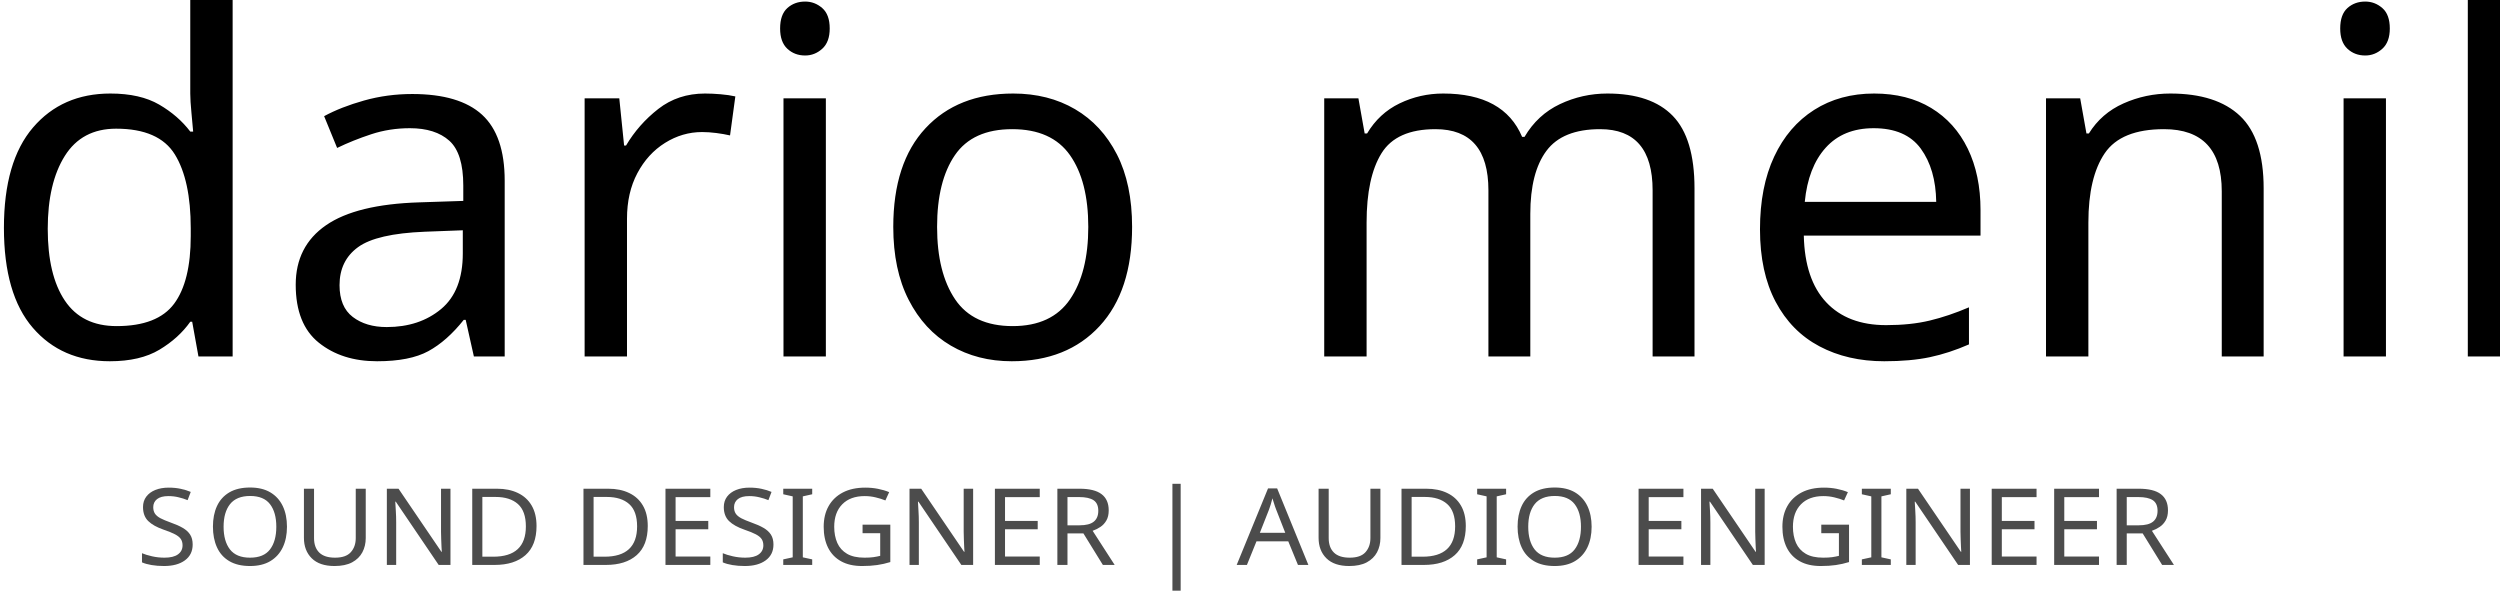
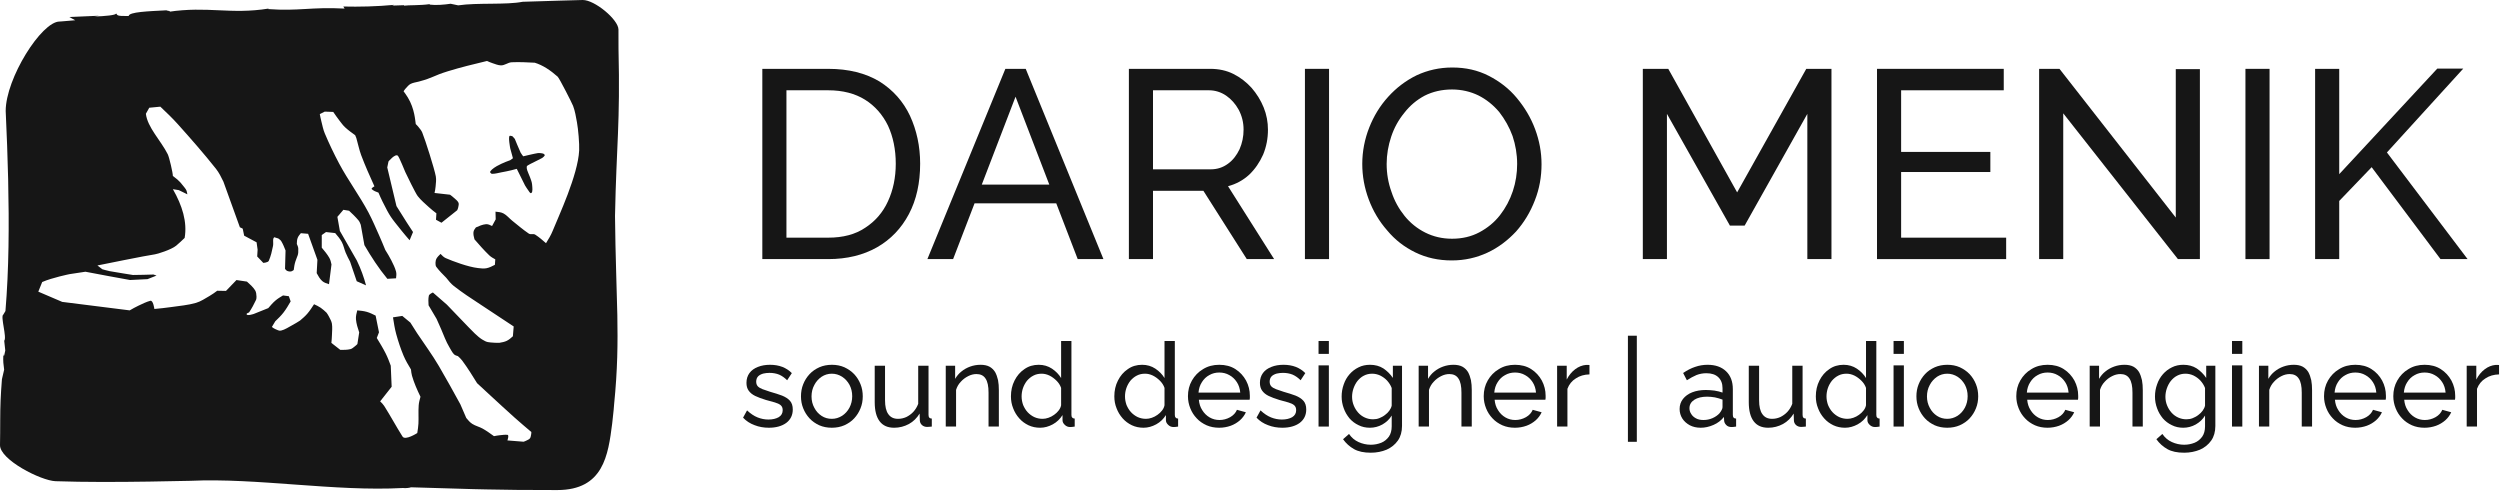
- <svg xmlns="http://www.w3.org/2000/svg" width="100%" height="100%" viewBox="0 0 649 154" version="1.1" xml:space="preserve" style="fill-rule:evenodd;clip-rule:evenodd;stroke-linejoin:round;stroke-miterlimit:2;">
-   <g transform="matrix(1,0,0,1,-190.558,-419.471)">
-     <g>
-       <g transform="matrix(1,0,0,1,-297.721,93.6031)">
-         <text x="482.42px" y="418.397px" style="font-family:'YuGothicUI-Regular', 'Yu Gothic UI', sans-serif;font-size:125px;">dario menik</text>
+ <svg xmlns="http://www.w3.org/2000/svg" width="100%" height="100%" viewBox="0 0 622 122" version="1.1" xml:space="preserve" style="fill-rule:evenodd;clip-rule:evenodd;stroke-linejoin:round;stroke-miterlimit:2;">
+   <g transform="matrix(1,0,0,1,-199.5,-451.037)">
+     <g id="logo2" transform="matrix(1,0,0,1,-110.5,0)">
+       <g transform="matrix(1,0,0,1,252.64,257.152)">
+         <g transform="matrix(66.6667,0,0,66.6667,241.36,258.348)">
+           <path d="M0.085,-0L0.085,-0.71L0.331,-0.71C0.407,-0.71 0.47,-0.694 0.522,-0.663C0.573,-0.631 0.611,-0.588 0.636,-0.535C0.661,-0.481 0.674,-0.421 0.674,-0.356C0.674,-0.284 0.66,-0.221 0.632,-0.168C0.604,-0.115 0.564,-0.073 0.513,-0.044C0.462,-0.015 0.401,-0 0.331,-0L0.085,-0ZM0.583,-0.356C0.583,-0.409 0.573,-0.457 0.554,-0.498C0.534,-0.539 0.505,-0.572 0.468,-0.595C0.431,-0.618 0.385,-0.63 0.331,-0.63L0.175,-0.63L0.175,-0.08L0.331,-0.08C0.386,-0.08 0.432,-0.092 0.469,-0.117C0.506,-0.141 0.535,-0.174 0.554,-0.216C0.573,-0.257 0.583,-0.304 0.583,-0.356Z" style="fill:rgb(22,22,22);fill-rule:nonzero;" />
+         </g>
+         <g transform="matrix(66.6667,0,0,66.6667,287.427,258.348)">
+           <path d="M0.301,-0.71L0.377,-0.71L0.667,-0L0.571,-0L0.491,-0.208L0.186,-0.208L0.106,-0L0.01,-0L0.301,-0.71ZM0.465,-0.278L0.339,-0.606L0.213,-0.278L0.465,-0.278Z" style="fill:rgb(22,22,22);fill-rule:nonzero;" />
+         </g>
+         <g transform="matrix(66.6667,0,0,66.6667,332.56,258.348)">
+           <path d="M0.085,-0L0.085,-0.71L0.389,-0.71C0.42,-0.71 0.449,-0.704 0.475,-0.691C0.501,-0.678 0.524,-0.66 0.543,-0.639C0.562,-0.617 0.577,-0.593 0.588,-0.566C0.599,-0.539 0.604,-0.511 0.604,-0.483C0.604,-0.45 0.598,-0.419 0.586,-0.39C0.573,-0.361 0.556,-0.336 0.534,-0.315C0.511,-0.294 0.485,-0.28 0.455,-0.272L0.627,-0L0.525,-0L0.363,-0.255L0.175,-0.255L0.175,-0L0.085,-0ZM0.175,-0.335L0.39,-0.335C0.415,-0.335 0.436,-0.342 0.455,-0.356C0.473,-0.369 0.487,-0.387 0.498,-0.41C0.508,-0.433 0.513,-0.457 0.513,-0.483C0.513,-0.51 0.507,-0.534 0.495,-0.557C0.483,-0.579 0.467,-0.597 0.448,-0.61C0.429,-0.623 0.407,-0.63 0.384,-0.63L0.175,-0.63L0.175,-0.335Z" style="fill:rgb(22,22,22);fill-rule:nonzero;" />
+         </g>
+         <g transform="matrix(66.6667,0,0,66.6667,376.36,258.348)">
+           <rect x="0.085" y="-0.71" width="0.09" height="0.71" style="fill:rgb(22,22,22);fill-rule:nonzero;" />
+         </g>
+         <g transform="matrix(66.6667,0,0,66.6667,393.693,258.348)">
+           <path d="M0.373,0.005C0.323,0.005 0.278,-0.005 0.237,-0.025C0.196,-0.045 0.161,-0.072 0.132,-0.107C0.102,-0.141 0.079,-0.18 0.063,-0.223C0.047,-0.266 0.039,-0.31 0.039,-0.355C0.039,-0.402 0.048,-0.448 0.065,-0.491C0.082,-0.534 0.105,-0.572 0.136,-0.606C0.166,-0.639 0.201,-0.666 0.242,-0.686C0.283,-0.705 0.327,-0.715 0.375,-0.715C0.425,-0.715 0.47,-0.705 0.511,-0.684C0.552,-0.663 0.587,-0.636 0.616,-0.601C0.645,-0.566 0.668,-0.528 0.684,-0.485C0.7,-0.442 0.708,-0.399 0.708,-0.354C0.708,-0.307 0.7,-0.262 0.683,-0.219C0.666,-0.175 0.643,-0.137 0.613,-0.103C0.582,-0.07 0.547,-0.043 0.506,-0.024C0.465,-0.005 0.421,0.005 0.373,0.005ZM0.13,-0.355C0.13,-0.319 0.136,-0.284 0.148,-0.251C0.159,-0.217 0.176,-0.187 0.197,-0.161C0.218,-0.135 0.244,-0.114 0.274,-0.099C0.304,-0.084 0.337,-0.076 0.374,-0.076C0.412,-0.076 0.446,-0.084 0.476,-0.1C0.506,-0.116 0.532,-0.137 0.553,-0.164C0.574,-0.191 0.59,-0.221 0.601,-0.254C0.612,-0.287 0.617,-0.321 0.617,-0.355C0.617,-0.391 0.611,-0.426 0.6,-0.459C0.588,-0.492 0.571,-0.522 0.55,-0.549C0.528,-0.575 0.502,-0.596 0.472,-0.611C0.443,-0.625 0.41,-0.633 0.374,-0.633C0.336,-0.633 0.302,-0.625 0.272,-0.61C0.242,-0.594 0.217,-0.573 0.196,-0.546C0.174,-0.519 0.158,-0.49 0.147,-0.457C0.136,-0.424 0.13,-0.39 0.13,-0.355Z" style="fill:rgb(22,22,22);fill-rule:nonzero;" />
+         </g>
+         <g transform="matrix(66.6667,0,0,66.6667,460.427,258.348)">
+           <path d="M0.699,-0L0.699,-0.542L0.465,-0.125L0.41,-0.125L0.175,-0.542L0.175,-0L0.085,-0L0.085,-0.71L0.18,-0.71L0.437,-0.249L0.695,-0.71L0.789,-0.71L0.789,-0L0.699,-0Z" style="fill:rgb(22,22,22);fill-rule:nonzero;" />
+         </g>
+         <g transform="matrix(66.6667,0,0,66.6667,518.693,258.348)">
+           <path d="M0.567,-0.08L0.567,-0L0.085,-0L0.085,-0.71L0.558,-0.71L0.558,-0.63L0.175,-0.63L0.175,-0.4L0.508,-0.4L0.508,-0.325L0.175,-0.325L0.175,-0.08L0.567,-0.08Z" style="fill:rgb(22,22,22);fill-rule:nonzero;" />
+         </g>
+         <g transform="matrix(66.6667,0,0,66.6667,559.027,258.348)">
+           <path d="M0.175,-0.544L0.175,-0L0.085,-0L0.085,-0.71L0.161,-0.71L0.595,-0.155L0.595,-0.709L0.685,-0.709L0.685,-0L0.603,-0L0.175,-0.544Z" style="fill:rgb(22,22,22);fill-rule:nonzero;" />
+         </g>
+         <g transform="matrix(66.6667,0,0,66.6667,610.36,258.348)">
+           <rect x="0.085" y="-0.71" width="0.09" height="0.71" style="fill:rgb(22,22,22);fill-rule:nonzero;" />
+         </g>
+         <g transform="matrix(66.6667,0,0,66.6667,627.693,258.348)">
+           <path d="M0.085,-0L0.085,-0.71L0.175,-0.71L0.175,-0.317L0.541,-0.711L0.638,-0.711L0.353,-0.398L0.654,-0L0.553,-0L0.296,-0.343L0.175,-0.217L0.175,-0L0.085,-0Z" style="fill:rgb(22,22,22);fill-rule:nonzero;" />
+         </g>
+         <g transform="matrix(29.1667,0,0,29.1667,241.36,300.015)">
+           <path d="M0.25,0.01C0.207,0.01 0.166,0.003 0.128,-0.012C0.09,-0.026 0.057,-0.047 0.03,-0.076L0.064,-0.138C0.094,-0.11 0.124,-0.09 0.154,-0.078C0.184,-0.066 0.215,-0.06 0.246,-0.06C0.282,-0.06 0.311,-0.067 0.334,-0.08C0.357,-0.094 0.368,-0.114 0.368,-0.14C0.368,-0.159 0.362,-0.173 0.35,-0.183C0.339,-0.192 0.322,-0.2 0.301,-0.206C0.28,-0.212 0.254,-0.219 0.225,-0.227C0.189,-0.238 0.159,-0.249 0.134,-0.261C0.109,-0.273 0.091,-0.288 0.078,-0.306C0.065,-0.324 0.059,-0.346 0.059,-0.373C0.059,-0.406 0.068,-0.434 0.085,-0.457C0.102,-0.48 0.126,-0.497 0.157,-0.509C0.187,-0.521 0.221,-0.527 0.26,-0.527C0.299,-0.527 0.334,-0.521 0.365,-0.509C0.396,-0.497 0.423,-0.479 0.446,-0.456L0.406,-0.395C0.385,-0.416 0.363,-0.432 0.338,-0.443C0.313,-0.453 0.286,-0.458 0.255,-0.458C0.237,-0.458 0.219,-0.456 0.202,-0.452C0.185,-0.447 0.17,-0.44 0.159,-0.429C0.148,-0.418 0.142,-0.402 0.142,-0.383C0.142,-0.366 0.147,-0.353 0.156,-0.343C0.165,-0.334 0.178,-0.326 0.196,-0.319C0.213,-0.313 0.235,-0.305 0.26,-0.297C0.299,-0.286 0.334,-0.275 0.363,-0.264C0.392,-0.252 0.414,-0.238 0.43,-0.22C0.446,-0.202 0.454,-0.177 0.454,-0.146C0.454,-0.097 0.435,-0.059 0.398,-0.031C0.361,-0.004 0.311,0.01 0.25,0.01Z" style="fill:rgb(22,22,22);fill-rule:nonzero;" />
+         </g>
+         <g transform="matrix(29.1667,0,0,29.1667,255.593,300.015)">
+           <path d="M0.299,0.01C0.26,0.01 0.224,0.003 0.192,-0.011C0.16,-0.026 0.132,-0.045 0.109,-0.07C0.086,-0.095 0.068,-0.123 0.055,-0.156C0.042,-0.188 0.036,-0.222 0.036,-0.258C0.036,-0.294 0.042,-0.329 0.055,-0.361C0.068,-0.394 0.086,-0.422 0.109,-0.447C0.132,-0.472 0.16,-0.491 0.193,-0.506C0.225,-0.52 0.261,-0.527 0.3,-0.527C0.339,-0.527 0.374,-0.52 0.406,-0.506C0.438,-0.491 0.466,-0.472 0.49,-0.447C0.513,-0.422 0.531,-0.394 0.544,-0.361C0.557,-0.329 0.563,-0.294 0.563,-0.258C0.563,-0.222 0.557,-0.188 0.544,-0.156C0.531,-0.123 0.513,-0.095 0.49,-0.07C0.467,-0.045 0.439,-0.026 0.406,-0.011C0.374,0.003 0.338,0.01 0.299,0.01ZM0.126,-0.257C0.126,-0.221 0.134,-0.189 0.15,-0.16C0.165,-0.131 0.186,-0.108 0.212,-0.091C0.238,-0.074 0.267,-0.066 0.299,-0.066C0.331,-0.066 0.36,-0.075 0.387,-0.092C0.413,-0.109 0.434,-0.132 0.45,-0.162C0.465,-0.191 0.473,-0.223 0.473,-0.259C0.473,-0.295 0.465,-0.327 0.45,-0.356C0.434,-0.385 0.413,-0.408 0.387,-0.425C0.36,-0.442 0.331,-0.451 0.299,-0.451C0.267,-0.451 0.238,-0.442 0.212,-0.425C0.186,-0.407 0.165,-0.384 0.15,-0.355C0.134,-0.326 0.126,-0.293 0.126,-0.257Z" style="fill:rgb(22,22,22);fill-rule:nonzero;" />
+         </g>
+         <g transform="matrix(29.1667,0,0,29.1667,273.064,300.015)">
+           <path d="M0.066,-0.208L0.066,-0.519L0.154,-0.519L0.154,-0.225C0.154,-0.172 0.163,-0.132 0.182,-0.106C0.201,-0.079 0.228,-0.066 0.265,-0.066C0.289,-0.066 0.312,-0.071 0.335,-0.081C0.357,-0.092 0.377,-0.106 0.395,-0.125C0.413,-0.145 0.427,-0.167 0.437,-0.194L0.437,-0.519L0.525,-0.519L0.525,-0.1C0.525,-0.089 0.527,-0.081 0.532,-0.076C0.536,-0.071 0.543,-0.069 0.553,-0.068L0.553,-0C0.543,0.001 0.535,0.002 0.53,0.002C0.524,0.003 0.518,0.003 0.513,0.003C0.496,0.003 0.482,-0.002 0.47,-0.012C0.458,-0.023 0.452,-0.035 0.451,-0.051L0.449,-0.111C0.426,-0.073 0.396,-0.043 0.358,-0.022C0.319,-0.001 0.277,0.01 0.232,0.01C0.177,0.01 0.136,-0.008 0.108,-0.045C0.08,-0.082 0.066,-0.136 0.066,-0.208Z" style="fill:rgb(22,22,22);fill-rule:nonzero;" />
+         </g>
+         <g transform="matrix(29.1667,0,0,29.1667,290.593,300.015)">
+           <path d="M0.524,-0L0.436,-0L0.436,-0.289C0.436,-0.344 0.428,-0.384 0.41,-0.41C0.394,-0.435 0.368,-0.448 0.333,-0.448C0.309,-0.448 0.285,-0.442 0.262,-0.43C0.238,-0.418 0.217,-0.402 0.199,-0.382C0.18,-0.362 0.167,-0.339 0.159,-0.313L0.159,-0L0.071,-0L0.071,-0.519L0.151,-0.519L0.151,-0.407C0.165,-0.431 0.183,-0.453 0.205,-0.47C0.227,-0.488 0.252,-0.502 0.28,-0.512C0.308,-0.522 0.337,-0.527 0.368,-0.527C0.398,-0.527 0.423,-0.522 0.444,-0.511C0.464,-0.5 0.48,-0.484 0.492,-0.465C0.503,-0.445 0.511,-0.422 0.517,-0.396C0.522,-0.37 0.524,-0.341 0.524,-0.31L0.524,-0Z" style="fill:rgb(22,22,22);fill-rule:nonzero;" />
+         </g>
+         <g transform="matrix(29.1667,0,0,29.1667,307.802,300.015)">
+           <path d="M0.037,-0.258C0.037,-0.307 0.047,-0.352 0.068,-0.393C0.088,-0.433 0.116,-0.466 0.152,-0.49C0.187,-0.515 0.228,-0.527 0.274,-0.527C0.316,-0.527 0.354,-0.516 0.387,-0.494C0.42,-0.472 0.446,-0.445 0.465,-0.414L0.465,-0.73L0.553,-0.73L0.553,-0.1C0.553,-0.089 0.555,-0.082 0.56,-0.077C0.564,-0.071 0.571,-0.069 0.581,-0.068L0.581,-0C0.564,0.003 0.551,0.004 0.542,0.004C0.525,0.004 0.509,-0.002 0.497,-0.014C0.484,-0.026 0.477,-0.039 0.477,-0.054L0.477,-0.098C0.456,-0.065 0.429,-0.038 0.394,-0.019C0.359,0 0.323,0.01 0.286,0.01C0.25,0.01 0.217,0.003 0.187,-0.011C0.156,-0.026 0.13,-0.045 0.108,-0.07C0.085,-0.096 0.068,-0.124 0.056,-0.156C0.043,-0.188 0.037,-0.222 0.037,-0.258ZM0.465,-0.182L0.465,-0.33C0.457,-0.353 0.444,-0.373 0.426,-0.391C0.408,-0.409 0.388,-0.424 0.366,-0.435C0.343,-0.446 0.321,-0.451 0.299,-0.451C0.273,-0.451 0.25,-0.446 0.229,-0.435C0.207,-0.424 0.19,-0.409 0.174,-0.391C0.16,-0.373 0.148,-0.352 0.14,-0.329C0.132,-0.306 0.128,-0.282 0.128,-0.257C0.128,-0.231 0.133,-0.207 0.141,-0.184C0.151,-0.161 0.163,-0.14 0.18,-0.122C0.196,-0.105 0.215,-0.091 0.236,-0.081C0.258,-0.071 0.282,-0.066 0.307,-0.066C0.323,-0.066 0.34,-0.069 0.357,-0.075C0.374,-0.081 0.39,-0.089 0.405,-0.1C0.42,-0.11 0.433,-0.123 0.444,-0.137C0.455,-0.151 0.462,-0.166 0.465,-0.182Z" style="fill:rgb(22,22,22);fill-rule:nonzero;" />
+         </g>
+         <g transform="matrix(29.1667,0,0,29.1667,333.527,300.015)">
+           <path d="M0.037,-0.258C0.037,-0.307 0.047,-0.352 0.068,-0.393C0.088,-0.433 0.116,-0.466 0.152,-0.49C0.187,-0.515 0.228,-0.527 0.274,-0.527C0.316,-0.527 0.354,-0.516 0.387,-0.494C0.42,-0.472 0.446,-0.445 0.465,-0.414L0.465,-0.73L0.553,-0.73L0.553,-0.1C0.553,-0.089 0.555,-0.082 0.56,-0.077C0.564,-0.071 0.571,-0.069 0.581,-0.068L0.581,-0C0.564,0.003 0.551,0.004 0.542,0.004C0.525,0.004 0.509,-0.002 0.497,-0.014C0.484,-0.026 0.477,-0.039 0.477,-0.054L0.477,-0.098C0.456,-0.065 0.429,-0.038 0.394,-0.019C0.359,0 0.323,0.01 0.286,0.01C0.25,0.01 0.217,0.003 0.187,-0.011C0.156,-0.026 0.13,-0.045 0.108,-0.07C0.085,-0.096 0.068,-0.124 0.056,-0.156C0.043,-0.188 0.037,-0.222 0.037,-0.258ZM0.465,-0.182L0.465,-0.33C0.457,-0.353 0.444,-0.373 0.426,-0.391C0.408,-0.409 0.388,-0.424 0.366,-0.435C0.343,-0.446 0.321,-0.451 0.299,-0.451C0.273,-0.451 0.25,-0.446 0.229,-0.435C0.207,-0.424 0.19,-0.409 0.174,-0.391C0.16,-0.373 0.148,-0.352 0.14,-0.329C0.132,-0.306 0.128,-0.282 0.128,-0.257C0.128,-0.231 0.133,-0.207 0.141,-0.184C0.151,-0.161 0.163,-0.14 0.18,-0.122C0.196,-0.105 0.215,-0.091 0.236,-0.081C0.258,-0.071 0.282,-0.066 0.307,-0.066C0.323,-0.066 0.34,-0.069 0.357,-0.075C0.374,-0.081 0.39,-0.089 0.405,-0.1C0.42,-0.11 0.433,-0.123 0.444,-0.137C0.455,-0.151 0.462,-0.166 0.465,-0.182Z" style="fill:rgb(22,22,22);fill-rule:nonzero;" />
+         </g>
+         <g transform="matrix(29.1667,0,0,29.1667,351.873,300.015)">
+           <path d="M0.302,0.01C0.263,0.01 0.227,0.003 0.195,-0.011C0.162,-0.026 0.134,-0.045 0.111,-0.07C0.087,-0.095 0.069,-0.123 0.056,-0.156C0.043,-0.188 0.036,-0.223 0.036,-0.259C0.036,-0.308 0.047,-0.353 0.07,-0.393C0.093,-0.433 0.124,-0.466 0.165,-0.49C0.205,-0.515 0.251,-0.527 0.303,-0.527C0.356,-0.527 0.402,-0.515 0.441,-0.49C0.48,-0.465 0.51,-0.432 0.532,-0.392C0.553,-0.352 0.564,-0.309 0.564,-0.263C0.564,-0.256 0.564,-0.25 0.564,-0.243C0.563,-0.237 0.563,-0.232 0.562,-0.229L0.129,-0.229C0.132,-0.195 0.141,-0.166 0.158,-0.14C0.174,-0.114 0.195,-0.093 0.221,-0.078C0.247,-0.063 0.275,-0.056 0.305,-0.056C0.337,-0.056 0.367,-0.064 0.396,-0.08C0.424,-0.096 0.443,-0.117 0.454,-0.143L0.53,-0.122C0.519,-0.097 0.502,-0.074 0.48,-0.054C0.457,-0.034 0.431,-0.018 0.401,-0.007C0.37,0.004 0.337,0.01 0.302,0.01ZM0.126,-0.29L0.482,-0.29C0.479,-0.324 0.47,-0.353 0.453,-0.379C0.436,-0.405 0.415,-0.425 0.389,-0.439C0.363,-0.454 0.334,-0.461 0.303,-0.461C0.272,-0.461 0.244,-0.454 0.218,-0.439C0.192,-0.425 0.171,-0.405 0.155,-0.379C0.138,-0.353 0.129,-0.324 0.126,-0.29Z" style="fill:rgb(22,22,22);fill-rule:nonzero;" />
+         </g>
+         <g transform="matrix(29.1667,0,0,29.1667,369.11,300.015)">
+           <path d="M0.25,0.01C0.207,0.01 0.166,0.003 0.128,-0.012C0.09,-0.026 0.057,-0.047 0.03,-0.076L0.064,-0.138C0.094,-0.11 0.124,-0.09 0.154,-0.078C0.184,-0.066 0.215,-0.06 0.246,-0.06C0.282,-0.06 0.311,-0.067 0.334,-0.08C0.357,-0.094 0.368,-0.114 0.368,-0.14C0.368,-0.159 0.362,-0.173 0.35,-0.183C0.339,-0.192 0.322,-0.2 0.301,-0.206C0.28,-0.212 0.254,-0.219 0.225,-0.227C0.189,-0.238 0.159,-0.249 0.134,-0.261C0.109,-0.273 0.091,-0.288 0.078,-0.306C0.065,-0.324 0.059,-0.346 0.059,-0.373C0.059,-0.406 0.068,-0.434 0.085,-0.457C0.102,-0.48 0.126,-0.497 0.157,-0.509C0.187,-0.521 0.221,-0.527 0.26,-0.527C0.299,-0.527 0.334,-0.521 0.365,-0.509C0.396,-0.497 0.423,-0.479 0.446,-0.456L0.406,-0.395C0.385,-0.416 0.363,-0.432 0.338,-0.443C0.313,-0.453 0.286,-0.458 0.255,-0.458C0.237,-0.458 0.219,-0.456 0.202,-0.452C0.185,-0.447 0.17,-0.44 0.159,-0.429C0.148,-0.418 0.142,-0.402 0.142,-0.383C0.142,-0.366 0.147,-0.353 0.156,-0.343C0.165,-0.334 0.178,-0.326 0.196,-0.319C0.213,-0.313 0.235,-0.305 0.26,-0.297C0.299,-0.286 0.334,-0.275 0.363,-0.264C0.392,-0.252 0.414,-0.238 0.43,-0.22C0.446,-0.202 0.454,-0.177 0.454,-0.146C0.454,-0.097 0.435,-0.059 0.398,-0.031C0.361,-0.004 0.311,0.01 0.25,0.01Z" style="fill:rgb(22,22,22);fill-rule:nonzero;" />
+         </g>
+         <g transform="matrix(29.1667,0,0,29.1667,383.343,300.015)">
+           <path d="M0.071,-0L0.071,-0.522L0.159,-0.522L0.159,-0L0.071,-0ZM0.071,-0.62L0.071,-0.73L0.159,-0.73L0.159,-0.62L0.071,-0.62Z" style="fill:rgb(22,22,22);fill-rule:nonzero;" />
+         </g>
+         <g transform="matrix(29.1667,0,0,29.1667,390.052,300.015)">
+           <path d="M0.279,0.01C0.244,0.01 0.211,0.003 0.182,-0.012C0.152,-0.026 0.126,-0.046 0.105,-0.07C0.084,-0.096 0.067,-0.124 0.056,-0.156C0.044,-0.188 0.038,-0.221 0.038,-0.256C0.038,-0.293 0.044,-0.327 0.056,-0.36C0.067,-0.393 0.084,-0.422 0.106,-0.447C0.127,-0.471 0.153,-0.491 0.182,-0.505C0.211,-0.52 0.244,-0.527 0.28,-0.527C0.323,-0.527 0.361,-0.517 0.394,-0.496C0.426,-0.474 0.453,-0.448 0.475,-0.415L0.475,-0.519L0.553,-0.519L0.553,-0.005C0.553,0.044 0.541,0.086 0.518,0.119C0.494,0.153 0.462,0.179 0.422,0.197C0.381,0.214 0.336,0.223 0.287,0.223C0.228,0.223 0.18,0.213 0.143,0.192C0.106,0.171 0.075,0.143 0.05,0.108L0.101,0.063C0.122,0.094 0.149,0.117 0.182,0.132C0.215,0.147 0.25,0.155 0.287,0.155C0.319,0.155 0.348,0.149 0.376,0.138C0.403,0.127 0.424,0.109 0.441,0.086C0.457,0.063 0.465,0.033 0.465,-0.002L0.465,-0.094C0.446,-0.062 0.419,-0.037 0.386,-0.018C0.352,0.001 0.316,0.01 0.279,0.01ZM0.306,-0.062C0.325,-0.062 0.343,-0.065 0.36,-0.072C0.377,-0.079 0.393,-0.087 0.408,-0.099C0.423,-0.11 0.435,-0.122 0.445,-0.136C0.455,-0.15 0.462,-0.164 0.465,-0.179L0.465,-0.329C0.456,-0.353 0.442,-0.374 0.425,-0.393C0.408,-0.411 0.388,-0.425 0.366,-0.436C0.344,-0.446 0.321,-0.451 0.298,-0.451C0.271,-0.451 0.248,-0.445 0.227,-0.434C0.205,-0.423 0.188,-0.407 0.173,-0.389C0.158,-0.37 0.147,-0.348 0.139,-0.325C0.131,-0.302 0.127,-0.278 0.127,-0.254C0.127,-0.228 0.132,-0.203 0.141,-0.181C0.15,-0.158 0.163,-0.137 0.179,-0.119C0.195,-0.101 0.214,-0.087 0.236,-0.077C0.258,-0.067 0.281,-0.062 0.306,-0.062Z" style="fill:rgb(22,22,22);fill-rule:nonzero;" />
+         </g>
+         <g transform="matrix(29.1667,0,0,29.1667,408.252,300.015)">
+           <path d="M0.524,-0L0.436,-0L0.436,-0.289C0.436,-0.344 0.428,-0.384 0.41,-0.41C0.394,-0.435 0.368,-0.448 0.333,-0.448C0.309,-0.448 0.285,-0.442 0.262,-0.43C0.238,-0.418 0.217,-0.402 0.199,-0.382C0.18,-0.362 0.167,-0.339 0.159,-0.313L0.159,-0L0.071,-0L0.071,-0.519L0.151,-0.519L0.151,-0.407C0.165,-0.431 0.183,-0.453 0.205,-0.47C0.227,-0.488 0.252,-0.502 0.28,-0.512C0.308,-0.522 0.337,-0.527 0.368,-0.527C0.398,-0.527 0.423,-0.522 0.444,-0.511C0.464,-0.5 0.48,-0.484 0.492,-0.465C0.503,-0.445 0.511,-0.422 0.517,-0.396C0.522,-0.37 0.524,-0.341 0.524,-0.31L0.524,-0Z" style="fill:rgb(22,22,22);fill-rule:nonzero;" />
+         </g>
+         <g transform="matrix(29.1667,0,0,29.1667,425.46,300.015)">
+           <path d="M0.302,0.01C0.263,0.01 0.227,0.003 0.195,-0.011C0.162,-0.026 0.134,-0.045 0.111,-0.07C0.087,-0.095 0.069,-0.123 0.056,-0.156C0.043,-0.188 0.036,-0.223 0.036,-0.259C0.036,-0.308 0.047,-0.353 0.07,-0.393C0.093,-0.433 0.124,-0.466 0.165,-0.49C0.205,-0.515 0.251,-0.527 0.303,-0.527C0.356,-0.527 0.402,-0.515 0.441,-0.49C0.48,-0.465 0.51,-0.432 0.532,-0.392C0.553,-0.352 0.564,-0.309 0.564,-0.263C0.564,-0.256 0.564,-0.25 0.564,-0.243C0.563,-0.237 0.563,-0.232 0.562,-0.229L0.129,-0.229C0.132,-0.195 0.141,-0.166 0.158,-0.14C0.174,-0.114 0.195,-0.093 0.221,-0.078C0.247,-0.063 0.275,-0.056 0.305,-0.056C0.337,-0.056 0.367,-0.064 0.396,-0.08C0.424,-0.096 0.443,-0.117 0.454,-0.143L0.53,-0.122C0.519,-0.097 0.502,-0.074 0.48,-0.054C0.457,-0.034 0.431,-0.018 0.401,-0.007C0.37,0.004 0.337,0.01 0.302,0.01ZM0.126,-0.29L0.482,-0.29C0.479,-0.324 0.47,-0.353 0.453,-0.379C0.436,-0.405 0.415,-0.425 0.389,-0.439C0.363,-0.454 0.334,-0.461 0.303,-0.461C0.272,-0.461 0.244,-0.454 0.218,-0.439C0.192,-0.425 0.171,-0.405 0.155,-0.379C0.138,-0.353 0.129,-0.324 0.126,-0.29Z" style="fill:rgb(22,22,22);fill-rule:nonzero;" />
+         </g>
+         <g transform="matrix(29.1667,0,0,29.1667,442.698,300.015)">
+           <path d="M0.347,-0.445C0.303,-0.444 0.264,-0.433 0.231,-0.411C0.197,-0.39 0.173,-0.36 0.159,-0.322L0.159,-0L0.071,-0L0.071,-0.519L0.153,-0.519L0.153,-0.401C0.171,-0.437 0.195,-0.466 0.225,-0.489C0.254,-0.511 0.285,-0.523 0.318,-0.526L0.335,-0.526C0.34,-0.526 0.344,-0.526 0.347,-0.525L0.347,-0.445Z" style="fill:rgb(22,22,22);fill-rule:nonzero;" />
+         </g>
+         <g transform="matrix(29.1667,0,0,29.1667,459.993,300.015)">
+           <rect x="0.082" y="-0.775" width="0.076" height="0.905" style="fill:rgb(22,22,22);fill-rule:nonzero;" />
+         </g>
+         <g transform="matrix(29.1667,0,0,29.1667,474.373,300.015)">
+           <path d="M0.03,-0.15C0.03,-0.183 0.04,-0.212 0.059,-0.236C0.078,-0.26 0.104,-0.279 0.137,-0.292C0.17,-0.305 0.209,-0.312 0.253,-0.312C0.276,-0.312 0.301,-0.31 0.327,-0.307C0.353,-0.303 0.376,-0.297 0.396,-0.29L0.396,-0.328C0.396,-0.367 0.384,-0.398 0.36,-0.421C0.336,-0.444 0.302,-0.455 0.258,-0.455C0.229,-0.455 0.202,-0.45 0.175,-0.44C0.149,-0.429 0.121,-0.414 0.092,-0.395L0.06,-0.457C0.094,-0.48 0.128,-0.498 0.162,-0.509C0.196,-0.521 0.231,-0.527 0.268,-0.527C0.335,-0.527 0.387,-0.509 0.426,-0.472C0.465,-0.435 0.484,-0.384 0.484,-0.319L0.484,-0.1C0.484,-0.089 0.486,-0.081 0.491,-0.076C0.495,-0.071 0.502,-0.069 0.512,-0.068L0.512,-0C0.503,0.001 0.496,0.002 0.49,0.003C0.483,0.004 0.478,0.004 0.474,0.004C0.453,0.004 0.438,-0.002 0.428,-0.013C0.417,-0.024 0.411,-0.036 0.41,-0.049L0.408,-0.082C0.385,-0.053 0.356,-0.03 0.319,-0.014C0.282,0.002 0.246,0.01 0.21,0.01C0.175,0.01 0.144,0.003 0.117,-0.011C0.09,-0.026 0.068,-0.045 0.053,-0.069C0.038,-0.093 0.03,-0.12 0.03,-0.15ZM0.37,-0.113C0.378,-0.123 0.384,-0.132 0.389,-0.142C0.394,-0.151 0.396,-0.159 0.396,-0.166L0.396,-0.23C0.375,-0.238 0.354,-0.244 0.331,-0.249C0.308,-0.253 0.286,-0.255 0.264,-0.255C0.219,-0.255 0.183,-0.246 0.156,-0.229C0.128,-0.211 0.114,-0.187 0.114,-0.157C0.114,-0.14 0.118,-0.124 0.128,-0.109C0.137,-0.093 0.15,-0.081 0.168,-0.071C0.185,-0.061 0.207,-0.056 0.233,-0.056C0.26,-0.056 0.286,-0.061 0.311,-0.072C0.336,-0.083 0.355,-0.097 0.37,-0.113Z" style="fill:rgb(22,22,22);fill-rule:nonzero;" />
+         </g>
+         <g transform="matrix(29.1667,0,0,29.1667,490.531,300.015)">
+           <path d="M0.066,-0.208L0.066,-0.519L0.154,-0.519L0.154,-0.225C0.154,-0.172 0.163,-0.132 0.182,-0.106C0.201,-0.079 0.228,-0.066 0.265,-0.066C0.289,-0.066 0.312,-0.071 0.335,-0.081C0.357,-0.092 0.377,-0.106 0.395,-0.125C0.413,-0.145 0.427,-0.167 0.437,-0.194L0.437,-0.519L0.525,-0.519L0.525,-0.1C0.525,-0.089 0.527,-0.081 0.532,-0.076C0.536,-0.071 0.543,-0.069 0.553,-0.068L0.553,-0C0.543,0.001 0.535,0.002 0.53,0.002C0.524,0.003 0.518,0.003 0.513,0.003C0.496,0.003 0.482,-0.002 0.47,-0.012C0.458,-0.023 0.452,-0.035 0.451,-0.051L0.449,-0.111C0.426,-0.073 0.396,-0.043 0.358,-0.022C0.319,-0.001 0.277,0.01 0.232,0.01C0.177,0.01 0.136,-0.008 0.108,-0.045C0.08,-0.082 0.066,-0.136 0.066,-0.208Z" style="fill:rgb(22,22,22);fill-rule:nonzero;" />
+         </g>
+         <g transform="matrix(29.1667,0,0,29.1667,508.06,300.015)">
+           <path d="M0.037,-0.258C0.037,-0.307 0.047,-0.352 0.068,-0.393C0.088,-0.433 0.116,-0.466 0.152,-0.49C0.187,-0.515 0.228,-0.527 0.274,-0.527C0.316,-0.527 0.354,-0.516 0.387,-0.494C0.42,-0.472 0.446,-0.445 0.465,-0.414L0.465,-0.73L0.553,-0.73L0.553,-0.1C0.553,-0.089 0.555,-0.082 0.56,-0.077C0.564,-0.071 0.571,-0.069 0.581,-0.068L0.581,-0C0.564,0.003 0.551,0.004 0.542,0.004C0.525,0.004 0.509,-0.002 0.497,-0.014C0.484,-0.026 0.477,-0.039 0.477,-0.054L0.477,-0.098C0.456,-0.065 0.429,-0.038 0.394,-0.019C0.359,0 0.323,0.01 0.286,0.01C0.25,0.01 0.217,0.003 0.187,-0.011C0.156,-0.026 0.13,-0.045 0.108,-0.07C0.085,-0.096 0.068,-0.124 0.056,-0.156C0.043,-0.188 0.037,-0.222 0.037,-0.258ZM0.465,-0.182L0.465,-0.33C0.457,-0.353 0.444,-0.373 0.426,-0.391C0.408,-0.409 0.388,-0.424 0.366,-0.435C0.343,-0.446 0.321,-0.451 0.299,-0.451C0.273,-0.451 0.25,-0.446 0.229,-0.435C0.207,-0.424 0.19,-0.409 0.174,-0.391C0.16,-0.373 0.148,-0.352 0.14,-0.329C0.132,-0.306 0.128,-0.282 0.128,-0.257C0.128,-0.231 0.133,-0.207 0.141,-0.184C0.151,-0.161 0.163,-0.14 0.18,-0.122C0.196,-0.105 0.215,-0.091 0.236,-0.081C0.258,-0.071 0.282,-0.066 0.307,-0.066C0.323,-0.066 0.34,-0.069 0.357,-0.075C0.374,-0.081 0.39,-0.089 0.405,-0.1C0.42,-0.11 0.433,-0.123 0.444,-0.137C0.455,-0.151 0.462,-0.166 0.465,-0.182Z" style="fill:rgb(22,22,22);fill-rule:nonzero;" />
+         </g>
+         <g transform="matrix(29.1667,0,0,29.1667,526.406,300.015)">
+           <path d="M0.071,-0L0.071,-0.522L0.159,-0.522L0.159,-0L0.071,-0ZM0.071,-0.62L0.071,-0.73L0.159,-0.73L0.159,-0.62L0.071,-0.62Z" style="fill:rgb(22,22,22);fill-rule:nonzero;" />
+         </g>
+         <g transform="matrix(29.1667,0,0,29.1667,533.114,300.015)">
+           <path d="M0.299,0.01C0.26,0.01 0.224,0.003 0.192,-0.011C0.16,-0.026 0.132,-0.045 0.109,-0.07C0.086,-0.095 0.068,-0.123 0.055,-0.156C0.042,-0.188 0.036,-0.222 0.036,-0.258C0.036,-0.294 0.042,-0.329 0.055,-0.361C0.068,-0.394 0.086,-0.422 0.109,-0.447C0.132,-0.472 0.16,-0.491 0.193,-0.506C0.225,-0.52 0.261,-0.527 0.3,-0.527C0.339,-0.527 0.374,-0.52 0.406,-0.506C0.438,-0.491 0.466,-0.472 0.49,-0.447C0.513,-0.422 0.531,-0.394 0.544,-0.361C0.557,-0.329 0.563,-0.294 0.563,-0.258C0.563,-0.222 0.557,-0.188 0.544,-0.156C0.531,-0.123 0.513,-0.095 0.49,-0.07C0.467,-0.045 0.439,-0.026 0.406,-0.011C0.374,0.003 0.338,0.01 0.299,0.01ZM0.126,-0.257C0.126,-0.221 0.134,-0.189 0.15,-0.16C0.165,-0.131 0.186,-0.108 0.212,-0.091C0.238,-0.074 0.267,-0.066 0.299,-0.066C0.331,-0.066 0.36,-0.075 0.387,-0.092C0.413,-0.109 0.434,-0.132 0.45,-0.162C0.465,-0.191 0.473,-0.223 0.473,-0.259C0.473,-0.295 0.465,-0.327 0.45,-0.356C0.434,-0.385 0.413,-0.408 0.387,-0.425C0.36,-0.442 0.331,-0.451 0.299,-0.451C0.267,-0.451 0.238,-0.442 0.212,-0.425C0.186,-0.407 0.165,-0.384 0.15,-0.355C0.134,-0.326 0.126,-0.293 0.126,-0.257Z" style="fill:rgb(22,22,22);fill-rule:nonzero;" />
+         </g>
+         <g transform="matrix(29.1667,0,0,29.1667,557.964,300.015)">
+           <path d="M0.302,0.01C0.263,0.01 0.227,0.003 0.195,-0.011C0.162,-0.026 0.134,-0.045 0.111,-0.07C0.087,-0.095 0.069,-0.123 0.056,-0.156C0.043,-0.188 0.036,-0.223 0.036,-0.259C0.036,-0.308 0.047,-0.353 0.07,-0.393C0.093,-0.433 0.124,-0.466 0.165,-0.49C0.205,-0.515 0.251,-0.527 0.303,-0.527C0.356,-0.527 0.402,-0.515 0.441,-0.49C0.48,-0.465 0.51,-0.432 0.532,-0.392C0.553,-0.352 0.564,-0.309 0.564,-0.263C0.564,-0.256 0.564,-0.25 0.564,-0.243C0.563,-0.237 0.563,-0.232 0.562,-0.229L0.129,-0.229C0.132,-0.195 0.141,-0.166 0.158,-0.14C0.174,-0.114 0.195,-0.093 0.221,-0.078C0.247,-0.063 0.275,-0.056 0.305,-0.056C0.337,-0.056 0.367,-0.064 0.396,-0.08C0.424,-0.096 0.443,-0.117 0.454,-0.143L0.53,-0.122C0.519,-0.097 0.502,-0.074 0.48,-0.054C0.457,-0.034 0.431,-0.018 0.401,-0.007C0.37,0.004 0.337,0.01 0.302,0.01ZM0.126,-0.29L0.482,-0.29C0.479,-0.324 0.47,-0.353 0.453,-0.379C0.436,-0.405 0.415,-0.425 0.389,-0.439C0.363,-0.454 0.334,-0.461 0.303,-0.461C0.272,-0.461 0.244,-0.454 0.218,-0.439C0.192,-0.425 0.171,-0.405 0.155,-0.379C0.138,-0.353 0.129,-0.324 0.126,-0.29Z" style="fill:rgb(22,22,22);fill-rule:nonzero;" />
+         </g>
+         <g transform="matrix(29.1667,0,0,29.1667,575.202,300.015)">
+           <path d="M0.524,-0L0.436,-0L0.436,-0.289C0.436,-0.344 0.428,-0.384 0.41,-0.41C0.394,-0.435 0.368,-0.448 0.333,-0.448C0.309,-0.448 0.285,-0.442 0.262,-0.43C0.238,-0.418 0.217,-0.402 0.199,-0.382C0.18,-0.362 0.167,-0.339 0.159,-0.313L0.159,-0L0.071,-0L0.071,-0.519L0.151,-0.519L0.151,-0.407C0.165,-0.431 0.183,-0.453 0.205,-0.47C0.227,-0.488 0.252,-0.502 0.28,-0.512C0.308,-0.522 0.337,-0.527 0.368,-0.527C0.398,-0.527 0.423,-0.522 0.444,-0.511C0.464,-0.5 0.48,-0.484 0.492,-0.465C0.503,-0.445 0.511,-0.422 0.517,-0.396C0.522,-0.37 0.524,-0.341 0.524,-0.31L0.524,-0Z" style="fill:rgb(22,22,22);fill-rule:nonzero;" />
+         </g>
+         <g transform="matrix(29.1667,0,0,29.1667,592.41,300.015)">
+           <path d="M0.279,0.01C0.244,0.01 0.211,0.003 0.182,-0.012C0.152,-0.026 0.126,-0.046 0.105,-0.07C0.084,-0.096 0.067,-0.124 0.056,-0.156C0.044,-0.188 0.038,-0.221 0.038,-0.256C0.038,-0.293 0.044,-0.327 0.056,-0.36C0.067,-0.393 0.084,-0.422 0.106,-0.447C0.127,-0.471 0.153,-0.491 0.182,-0.505C0.211,-0.52 0.244,-0.527 0.28,-0.527C0.323,-0.527 0.361,-0.517 0.394,-0.496C0.426,-0.474 0.453,-0.448 0.475,-0.415L0.475,-0.519L0.553,-0.519L0.553,-0.005C0.553,0.044 0.541,0.086 0.518,0.119C0.494,0.153 0.462,0.179 0.422,0.197C0.381,0.214 0.336,0.223 0.287,0.223C0.228,0.223 0.18,0.213 0.143,0.192C0.106,0.171 0.075,0.143 0.05,0.108L0.101,0.063C0.122,0.094 0.149,0.117 0.182,0.132C0.215,0.147 0.25,0.155 0.287,0.155C0.319,0.155 0.348,0.149 0.376,0.138C0.403,0.127 0.424,0.109 0.441,0.086C0.457,0.063 0.465,0.033 0.465,-0.002L0.465,-0.094C0.446,-0.062 0.419,-0.037 0.386,-0.018C0.352,0.001 0.316,0.01 0.279,0.01ZM0.306,-0.062C0.325,-0.062 0.343,-0.065 0.36,-0.072C0.377,-0.079 0.393,-0.087 0.408,-0.099C0.423,-0.11 0.435,-0.122 0.445,-0.136C0.455,-0.15 0.462,-0.164 0.465,-0.179L0.465,-0.329C0.456,-0.353 0.442,-0.374 0.425,-0.393C0.408,-0.411 0.388,-0.425 0.366,-0.436C0.344,-0.446 0.321,-0.451 0.298,-0.451C0.271,-0.451 0.248,-0.445 0.227,-0.434C0.205,-0.423 0.188,-0.407 0.173,-0.389C0.158,-0.37 0.147,-0.348 0.139,-0.325C0.131,-0.302 0.127,-0.278 0.127,-0.254C0.127,-0.228 0.132,-0.203 0.141,-0.181C0.15,-0.158 0.163,-0.137 0.179,-0.119C0.195,-0.101 0.214,-0.087 0.236,-0.077C0.258,-0.067 0.281,-0.062 0.306,-0.062Z" style="fill:rgb(22,22,22);fill-rule:nonzero;" />
+         </g>
+         <g transform="matrix(29.1667,0,0,29.1667,610.61,300.015)">
+           <path d="M0.071,-0L0.071,-0.522L0.159,-0.522L0.159,-0L0.071,-0ZM0.071,-0.62L0.071,-0.73L0.159,-0.73L0.159,-0.62L0.071,-0.62Z" style="fill:rgb(22,22,22);fill-rule:nonzero;" />
+         </g>
+         <g transform="matrix(29.1667,0,0,29.1667,617.318,300.015)">
+           <path d="M0.524,-0L0.436,-0L0.436,-0.289C0.436,-0.344 0.428,-0.384 0.41,-0.41C0.394,-0.435 0.368,-0.448 0.333,-0.448C0.309,-0.448 0.285,-0.442 0.262,-0.43C0.238,-0.418 0.217,-0.402 0.199,-0.382C0.18,-0.362 0.167,-0.339 0.159,-0.313L0.159,-0L0.071,-0L0.071,-0.519L0.151,-0.519L0.151,-0.407C0.165,-0.431 0.183,-0.453 0.205,-0.47C0.227,-0.488 0.252,-0.502 0.28,-0.512C0.308,-0.522 0.337,-0.527 0.368,-0.527C0.398,-0.527 0.423,-0.522 0.444,-0.511C0.464,-0.5 0.48,-0.484 0.492,-0.465C0.503,-0.445 0.511,-0.422 0.517,-0.396C0.522,-0.37 0.524,-0.341 0.524,-0.31L0.524,-0Z" style="fill:rgb(22,22,22);fill-rule:nonzero;" />
+         </g>
+         <g transform="matrix(29.1667,0,0,29.1667,634.527,300.015)">
+           <path d="M0.302,0.01C0.263,0.01 0.227,0.003 0.195,-0.011C0.162,-0.026 0.134,-0.045 0.111,-0.07C0.087,-0.095 0.069,-0.123 0.056,-0.156C0.043,-0.188 0.036,-0.223 0.036,-0.259C0.036,-0.308 0.047,-0.353 0.07,-0.393C0.093,-0.433 0.124,-0.466 0.165,-0.49C0.205,-0.515 0.251,-0.527 0.303,-0.527C0.356,-0.527 0.402,-0.515 0.441,-0.49C0.48,-0.465 0.51,-0.432 0.532,-0.392C0.553,-0.352 0.564,-0.309 0.564,-0.263C0.564,-0.256 0.564,-0.25 0.564,-0.243C0.563,-0.237 0.563,-0.232 0.562,-0.229L0.129,-0.229C0.132,-0.195 0.141,-0.166 0.158,-0.14C0.174,-0.114 0.195,-0.093 0.221,-0.078C0.247,-0.063 0.275,-0.056 0.305,-0.056C0.337,-0.056 0.367,-0.064 0.396,-0.08C0.424,-0.096 0.443,-0.117 0.454,-0.143L0.53,-0.122C0.519,-0.097 0.502,-0.074 0.48,-0.054C0.457,-0.034 0.431,-0.018 0.401,-0.007C0.37,0.004 0.337,0.01 0.302,0.01ZM0.126,-0.29L0.482,-0.29C0.479,-0.324 0.47,-0.353 0.453,-0.379C0.436,-0.405 0.415,-0.425 0.389,-0.439C0.363,-0.454 0.334,-0.461 0.303,-0.461C0.272,-0.461 0.244,-0.454 0.218,-0.439C0.192,-0.425 0.171,-0.405 0.155,-0.379C0.138,-0.353 0.129,-0.324 0.126,-0.29Z" style="fill:rgb(22,22,22);fill-rule:nonzero;" />
+         </g>
+         <g transform="matrix(29.1667,0,0,29.1667,651.764,300.015)">
+           <path d="M0.302,0.01C0.263,0.01 0.227,0.003 0.195,-0.011C0.162,-0.026 0.134,-0.045 0.111,-0.07C0.087,-0.095 0.069,-0.123 0.056,-0.156C0.043,-0.188 0.036,-0.223 0.036,-0.259C0.036,-0.308 0.047,-0.353 0.07,-0.393C0.093,-0.433 0.124,-0.466 0.165,-0.49C0.205,-0.515 0.251,-0.527 0.303,-0.527C0.356,-0.527 0.402,-0.515 0.441,-0.49C0.48,-0.465 0.51,-0.432 0.532,-0.392C0.553,-0.352 0.564,-0.309 0.564,-0.263C0.564,-0.256 0.564,-0.25 0.564,-0.243C0.563,-0.237 0.563,-0.232 0.562,-0.229L0.129,-0.229C0.132,-0.195 0.141,-0.166 0.158,-0.14C0.174,-0.114 0.195,-0.093 0.221,-0.078C0.247,-0.063 0.275,-0.056 0.305,-0.056C0.337,-0.056 0.367,-0.064 0.396,-0.08C0.424,-0.096 0.443,-0.117 0.454,-0.143L0.53,-0.122C0.519,-0.097 0.502,-0.074 0.48,-0.054C0.457,-0.034 0.431,-0.018 0.401,-0.007C0.37,0.004 0.337,0.01 0.302,0.01ZM0.126,-0.29L0.482,-0.29C0.479,-0.324 0.47,-0.353 0.453,-0.379C0.436,-0.405 0.415,-0.425 0.389,-0.439C0.363,-0.454 0.334,-0.461 0.303,-0.461C0.272,-0.461 0.244,-0.454 0.218,-0.439C0.192,-0.425 0.171,-0.405 0.155,-0.379C0.138,-0.353 0.129,-0.324 0.126,-0.29Z" style="fill:rgb(22,22,22);fill-rule:nonzero;" />
+         </g>
+         <g transform="matrix(29.1667,0,0,29.1667,669.002,300.015)">
+           <path d="M0.347,-0.445C0.303,-0.444 0.264,-0.433 0.231,-0.411C0.197,-0.39 0.173,-0.36 0.159,-0.322L0.159,-0L0.071,-0L0.071,-0.519L0.153,-0.519L0.153,-0.401C0.171,-0.437 0.195,-0.466 0.225,-0.489C0.254,-0.511 0.285,-0.523 0.318,-0.526L0.335,-0.526C0.34,-0.526 0.344,-0.526 0.347,-0.525L0.347,-0.445Z" style="fill:rgb(22,22,22);fill-rule:nonzero;" />
+         </g>
      </g>
-       <g transform="matrix(1,0,0,0.95,-186.91,-39.4079)">
-         <text x="412.843px" y="637.407px" style="font-family:'YuGothicUI-Regular', 'Yu Gothic UI', sans-serif;font-size:29.167px;fill-opacity:0.7;">S<tspan x="430.963px 455.577px 478.24px 502.683px 525.759px 536.373px 559.449px 576.828px 594.948px 605.335px 627.969px 652.412px 669.791px 689.862px 700.477px 710.08px 720.694px 742.133px 764.795px 787.871px 798.258px 822.872px 833.486px 850.866px 875.309px 897.943px 908.33px 932.773px 950.152px 967.531px " y="637.407px 637.407px 637.407px 637.407px 637.407px 637.407px 637.407px 637.407px 637.407px 637.407px 637.407px 637.407px 637.407px 637.407px 637.407px 637.407px 637.407px 637.407px 637.407px 637.407px 637.407px 637.407px 637.407px 637.407px 637.407px 637.407px 637.407px 637.407px 637.407px 637.407px ">OUND DESIGNER | AUDIO ENGINEER</tspan>
-         </text>
+       <g id="logo" transform="matrix(0.165632,0,0,0.165632,302.015,428.768)">
+         <path d="M48.214,802.948C47.709,824.915 109.671,856.513 131.631,857.27C153.59,858.027 177.46,858.353 201.511,858.394C249.612,858.476 298.43,857.451 334.125,856.693C434.515,852.074 550.715,873.044 653.523,867.487C656.849,868.215 665.528,866.939 665.47,866.415L759.389,869.188C759.389,869.188 787.855,869.939 825.157,870.353C843.808,870.556 864.667,870.574 885.287,870.574C954.668,870.574 961.74,818.333 967.817,770.431C969.778,754.97 970.677,741.855 970.677,741.855C975.925,689.612 976.263,649.95 975.523,607.82C974.672,565.694 972.674,521.105 972.028,458.984C974.224,349.803 979.973,320.842 977.282,207.66C977.259,198.125 977.241,188.502 977.218,178.781C977.078,163.811 941.238,134.098 923.402,134.454C912.44,134.757 901.478,135.06 890.562,135.362C871.113,135.957 851.862,136.551 833.228,137.122C808.776,142.038 765.387,138.217 736.425,142.486L725.137,140.086C715.159,141.543 703.434,142.609 693.363,141.374L693.986,140.616C679.08,142.807 662.211,141.91 654.808,143.005L655.42,142.242L637.281,142.865L640.386,141.746C614.366,144.222 587.526,144.81 563.859,144.245L565.869,147.332C515.234,144.676 496.839,151.456 451.12,148.095L451.731,147.327C394.171,156.553 360.41,143.313 301.061,152.237C308.464,151.119 297.851,150.693 298.44,149.924C271.057,151.346 241.805,152.365 241.496,158.516C221.529,158.848 225.204,156.938 222.554,154.625C222.723,157.31 205.394,158.784 189.818,159.273L196.971,158.085L152.301,160.007L161.189,164.871C137.471,166.968 137.753,166.784 137.753,166.784C110.551,166.783 56.755,252.21 56.756,301.201C58.323,335.294 59.674,369.678 60.455,403.817C62.016,472.095 61.614,539.39 56.383,601.669L53.139,607.086C48.543,609.351 58.923,641.691 54.537,646.327L56.133,660.907C55.195,664.955 54.053,673.529 53.273,666.266C52.661,679.675 53.401,680.03 54.444,689.74L51.112,704.034C49.155,729.599 48.616,742.37 48.523,766.421C48.447,778.443 48.499,790.537 48.214,802.948ZM408.52,475.814L383.823,407.371C380.541,400.624 377.208,393.771 372.547,387.892C354.313,364.896 334.904,342.843 315.323,320.982C307.058,311.754 298.05,303.211 289.061,294.686L272.42,296.279L267.348,305.307C269.534,325.577 290.035,345.849 300.192,366.145C302.512,370.78 307.943,394.407 307.846,398.701C310.147,400.426 312.452,402.154 314.611,404.053C317.826,406.879 320.21,409.431 322.768,412.863C324.526,415.221 327.527,418.249 328.46,421.038C329.037,422.763 329.346,424.569 329.653,426.361L316.801,420.045L307.928,418.63C322.075,443.446 329.664,467.934 325.571,491.837C321.415,495.82 317.251,499.81 312.822,503.488C305.485,509.581 284.396,516.056 280.981,516.471C270.605,517.729 194.554,533.211 194.554,533.211L201.937,538.9C201.937,538.9 209.246,541.057 212.985,541.757C220.643,543.191 247.889,547.504 247.889,547.504C247.889,547.504 258.574,547.346 263.729,547.232C268.759,547.121 278.818,546.82 278.818,546.82L283.334,548.416L269.803,553.766L243.55,555.054C243.55,555.054 222.216,551.203 211.558,549.225C200.39,547.153 176.541,542.621 176.541,542.621L152.65,546.247C152.65,546.247 126.549,551.531 111.593,558.091L105.739,572.551L141.669,587.931L243.075,600.662C247.385,598.182 251.707,595.695 256.215,593.595C262.022,590.89 267.792,587.919 273.982,586.265C278.403,585.084 280.082,598.567 280.082,598.567C288.552,597.747 297.029,596.926 305.448,595.691C317.881,593.868 330.548,592.893 342.617,589.394C349.93,587.273 356.353,582.788 362.965,579.012C366.999,576.708 370.757,573.942 374.498,571.187L387.662,571.431L403.398,555.112L419.135,557.443C423.595,561.39 428.171,565.439 431.374,570.46C433.123,573.201 433.325,576.732 433.511,579.979C433.483,581.682 433.454,583.487 432.734,585.03C429.792,591.334 426.482,597.498 422.631,603.292C421.731,604.647 418.802,604.543 418.686,606.166C418.43,609.739 429.431,606.012 429.431,606.012L451.19,597.27C454.555,593.33 457.946,589.359 461.875,585.981C465.373,582.975 469.375,580.591 473.337,578.231L482.08,579.396L484.799,587.167C481.488,592.889 478.156,598.644 474.114,603.875C470.417,608.66 466.033,612.888 461.681,617.086L456.609,625.573C458.184,626.768 459.796,627.991 461.629,628.731C464.384,629.844 467.332,631.733 470.229,631.073C476.367,629.675 481.684,625.829 487.253,622.893C491.277,620.773 495.133,618.344 498.981,615.92C502.781,612.68 506.611,609.414 509.861,605.623C513.638,601.217 516.81,596.314 519.963,591.441C523.357,593.006 526.781,594.585 529.871,596.687C533.1,598.884 535.966,601.585 538.808,604.263C540.109,606.176 541.42,608.102 542.434,610.181C544.082,613.557 546.184,616.872 546.773,620.582C547.678,626.279 546.988,632.12 546.834,637.885C546.729,641.775 546.362,645.655 545.996,649.529L559.401,660.02C564.531,660.056 569.769,660.092 574.749,658.855C577.314,658.217 579.28,656.117 581.409,654.551C582.723,653.584 583.888,652.427 585.045,651.278L587.765,633.793C585.651,627.396 583.498,620.883 582.908,614.171C582.509,609.64 583.703,605.064 584.851,600.662C589.68,601.115 594.563,601.572 599.227,602.904C603.831,604.218 608.159,606.39 612.438,608.537L617.489,633.599L614.186,642.147C618.864,649.794 623.553,657.457 627.591,665.46C630.561,671.344 632.869,677.545 635.168,683.722L636.528,715.389L619.237,737.342C621.416,739.444 623.635,741.586 625.26,744.141C634.862,759.238 643.281,775.064 652.847,790.184C656.903,796.596 674.994,784.939 674.994,784.939C675.745,780.235 676.498,775.514 676.743,770.757C677.211,761.637 676.438,752.47 677.131,743.364C677.466,738.971 678.647,734.669 679.815,730.421C677.276,725.109 674.734,719.791 672.529,714.332C670.48,709.258 668.543,704.12 667.065,698.851C666.207,695.792 665.876,692.601 665.548,689.441C661.471,682.648 657.366,675.807 654.316,668.495C649.955,658.041 646.393,647.24 643.388,636.319C641.119,628.072 639.822,619.579 638.531,611.124L652.495,608.999L664.637,619.016C667.921,624.312 671.207,629.61 674.654,634.801C686.063,651.979 697.031,666.538 707.499,684.385C718.606,703.321 729.177,722.568 739.746,741.81L748.605,762.325C751.286,765.542 754.048,768.856 757.563,771.132C762.403,774.267 768.281,775.479 773.299,778.32C779.197,781.659 784.714,785.644 790.208,789.613C793.153,789.056 796.105,788.498 799.087,788.201C802.876,787.823 806.699,787.267 810.493,787.59C813.294,787.828 810.412,796.024 810.412,796.024L834.697,797.967C836.067,797.501 837.449,797.03 838.728,796.352C840.634,795.34 842.868,794.601 844.216,792.916C845.455,791.367 845.579,789.18 846.013,787.245C846.295,785.988 846.324,784.684 846.353,783.396C837.935,776.272 829.516,769.146 821.285,761.807C809.242,751.069 797.428,740.077 785.539,729.169C778.61,722.813 771.721,716.415 764.832,710.016C761.526,704.603 758.22,699.187 754.729,693.891C750.706,687.787 746.727,681.639 742.296,675.824C740.492,673.456 738.274,671.424 736.079,669.413C733.938,668.79 731.598,668.11 730.057,666.499C727.176,663.487 725.425,659.567 723.257,656.008C718.086,647.519 714.719,637.756 710.823,628.809C708.589,623.679 706.306,618.57 704.024,613.462L691.979,593.063C691.682,588.278 691.379,583.377 692.367,578.687C692.904,576.139 698.45,573.786 698.45,573.786L719.395,591.999C730.304,603.446 741.213,614.893 752.274,626.194C757.056,631.081 765.387,639.992 772.276,644.279C779.911,649.03 781.401,648.563 791.167,649.283C793.634,649.465 796.115,649.408 798.589,649.351C802.291,648.708 806.091,648.047 809.468,646.398C812.894,644.725 815.803,642.11 818.638,639.56L819.825,624.812L768.828,591.118C755.626,582.483 742.393,573.827 729.973,564.101C725.52,560.614 721.946,556.093 718.438,551.656C713.226,546.434 707.978,541.176 703.564,535.264C701.609,532.645 702.318,525.767 703.564,523.425C705.115,520.508 707.566,518.135 709.939,515.836C712.273,518.283 714.731,520.86 717.831,522.211C728.603,526.904 751.166,535.369 766.096,537.085C770.319,537.57 774.67,538.184 778.845,537.388C783.349,536.531 787.53,534.349 791.595,532.228L792.202,524.032C789.001,522.281 785.725,520.489 783.095,517.961C775.248,510.419 768.083,502.189 760.936,493.98C759.983,490.428 758.985,486.704 759.418,483.052C759.727,480.446 761.47,478.158 763.061,476.071C767.915,473.913 772.947,471.677 778.238,471.214C781.395,470.937 784.517,472.516 787.345,473.946L792.809,463.928L792.505,452.393C796.638,452.76 801.001,453.148 804.648,455.125C809.636,457.83 813.266,462.513 817.7,466.053C825.815,472.532 833.697,479.346 842.288,485.177C845.66,487.466 848.913,484.811 852.306,486.998C858.056,490.707 863.243,495.243 868.394,499.748C872.075,493.773 875.792,487.742 878.411,481.231C887.346,459.019 916.354,397.436 918.178,360.528C918.686,350.239 916.773,328.478 914.875,318.176C913.344,309.865 912.066,301.396 909.047,293.503C907.489,289.429 888.946,252.884 885.967,249.698C874.92,239.863 863.508,232.338 851.489,228.654C839.961,228.057 828.398,227.457 816.867,227.976C810.922,228.244 806.291,233.042 800.159,232.639C795.843,232.354 791.756,230.547 787.641,229.215C784.946,228.342 782.348,227.185 779.76,226.033C759.97,230.789 740.151,235.552 720.709,241.575C698.486,248.46 699.577,251.031 677.297,257.002C673.173,258.108 668.776,258.551 664.972,260.491C662.167,261.922 660.162,264.575 657.987,266.852C656.634,268.269 655.526,269.908 654.429,271.532C656.627,274.569 658.831,277.612 660.778,280.815C671.344,298.189 671.872,316.304 672.735,320.82C674.184,322.239 675.642,323.667 676.879,325.275C678.889,327.888 681.201,330.396 682.449,333.448C687.078,344.773 700.67,387.619 702.848,399.357C703.793,404.452 702.912,409.734 702.516,414.901C702.273,418.073 701.603,421.203 700.937,424.314L724.188,426.925C726.137,428.349 728.096,429.782 729.854,431.436C732.334,433.77 735.439,435.771 736.87,438.861C737.85,440.978 736.912,443.55 736.53,445.852C736.276,447.378 735.62,448.819 734.979,450.228L711.355,469.034L703.118,464.527L703.74,454.891C699.923,451.95 696.096,449.001 692.554,445.734C686.709,440.341 680.48,435.223 675.609,428.936C672.278,424.637 659.025,397.263 657.022,392.912C656.694,392.199 647.929,370.517 645.889,368.468C642.017,364.579 631.786,376.962 631.786,376.962L629.921,385.977L643.748,444.011L659.29,468.723L668.62,482.987L663.486,495.3C659.475,490.679 655.462,486.055 651.645,481.273C634.964,460.379 634.57,460.784 622.69,437.024C620.527,432.698 618.615,428.25 616.705,423.807C613.142,422.526 609.378,421.174 606.62,418.58C605.198,417.243 610.643,414.326 610.643,414.326C603.674,398.88 596.696,383.413 590.75,367.545C587.613,359.175 586.017,350.305 583.445,341.745C583.01,340.299 582.371,338.919 581.735,337.549C576.551,333.823 571.341,330.077 566.66,325.737C563.478,322.788 560.917,319.224 558.267,315.79C554.955,311.499 551.869,307.037 548.786,302.58L536.042,302.113L528.582,305.843C529.299,309.518 530.017,313.197 530.952,316.822C532.505,322.837 533.628,329.027 536.042,334.751C542.551,350.189 549.766,365.348 557.645,380.134C571.053,405.295 588.233,428.324 601.629,453.492C607.68,464.861 612.662,476.77 617.938,488.519C621.108,495.579 624.036,502.746 626.962,509.909C630.183,515.095 633.413,520.297 636.132,525.762C638.811,531.146 641.604,536.574 643.126,542.392C643.978,545.65 643.542,549.153 643.126,552.494L630.071,553.271C616.73,537.118 605.744,520.023 595.568,502.605L590.128,472.142C589.234,469.805 588.308,467.384 586.709,465.459C582.401,460.275 577.471,455.629 572.565,451.005L564.017,449.607L555.003,460.175L558.733,481.312L584.222,525.762C590.398,538.544 594.792,550.929 598.054,563.063L584.067,556.909C582.094,551.139 580.122,545.369 578.161,539.594C576.806,535.608 575.463,531.618 574.12,527.627C571.765,523.132 569.406,518.627 567.437,513.95C565.255,508.77 564.341,503.052 561.686,498.097C559.04,493.158 555.341,488.834 551.699,484.576L537.907,483.022L531.535,487.529L531.535,506.49C535.599,511.344 539.703,516.245 542.88,521.721C544.632,524.739 545.4,528.259 546.144,531.668L542.414,561.353C538.804,560.242 534.965,559.061 532.156,556.535C528.587,553.326 526.208,548.942 523.919,544.723L525.007,524.674L511.019,485.664L500.14,484.731C498.273,486.916 496.331,489.19 495.322,491.881C494.257,494.721 494.166,497.863 494.079,500.895C495.09,503.117 496.151,505.45 496.254,507.889C496.687,518.117 495.038,517.737 491.903,527.316C490.556,531.43 489.983,535.77 489.416,540.061C488.092,540.997 486.669,542.004 485.064,542.237C483.302,542.492 481.406,542.185 479.78,541.46C478.373,540.832 477.331,539.547 476.361,538.351L477.138,510.686C475.272,505.965 473.388,501.201 470.766,496.854C469.705,495.097 467.934,493.843 466.258,492.658L460.123,490.791C459.484,491.573 458.781,492.434 458.643,493.435C458.166,496.902 459.013,500.499 458.315,503.928C456.771,511.502 455.098,519.165 451.96,526.228C450.768,528.91 443.723,529.337 443.723,529.337L434.553,519.701L435.174,509.443L433.62,498.408L414.97,488.461L412.794,477.893L408.52,475.814ZM839.804,383.772C839.804,383.772 842.426,381.853 844.732,380.784C848.988,378.811 862.72,371.694 862.72,371.694C862.72,371.694 866.981,368.645 866.459,367.193C866.131,366.279 864.116,365.132 864.116,365.132C864.116,365.132 859.024,364.01 856.484,364.359C851.494,365.044 834.173,369.247 834.173,369.247C834.173,369.247 831.222,365.703 830.226,363.646C828.111,359.275 821.48,343.02 821.48,343.02L817.915,339.085C817.915,339.085 814.771,338.166 813.966,338.434C811.165,339.367 814.659,357.326 814.659,357.326L818.702,372.151L814.672,375.053C814.672,375.053 803.383,378.889 794.458,383.97C788.976,387.091 783.695,391.464 784.515,393.39C784.938,394.385 786.876,395.57 786.876,395.57C792.299,395.65 796.482,394.195 801.256,393.327C806.121,392.443 811.224,391.441 816.069,390.264C818.877,389.582 821.719,388.843 824.476,388.057L836.806,412.905C836.806,412.905 840.884,419.585 843.496,422.92C845.252,425.162 845.617,424.635 846.378,424.275C848.72,423.166 847.883,416.156 847.474,411.608C846.871,404.924 842.146,396.077 840.226,390.434C838.676,385.879 839.804,383.772 839.804,383.772Z" style="fill:rgb(22,22,22);" />
      </g>
    </g>
  </g>
</svg>
